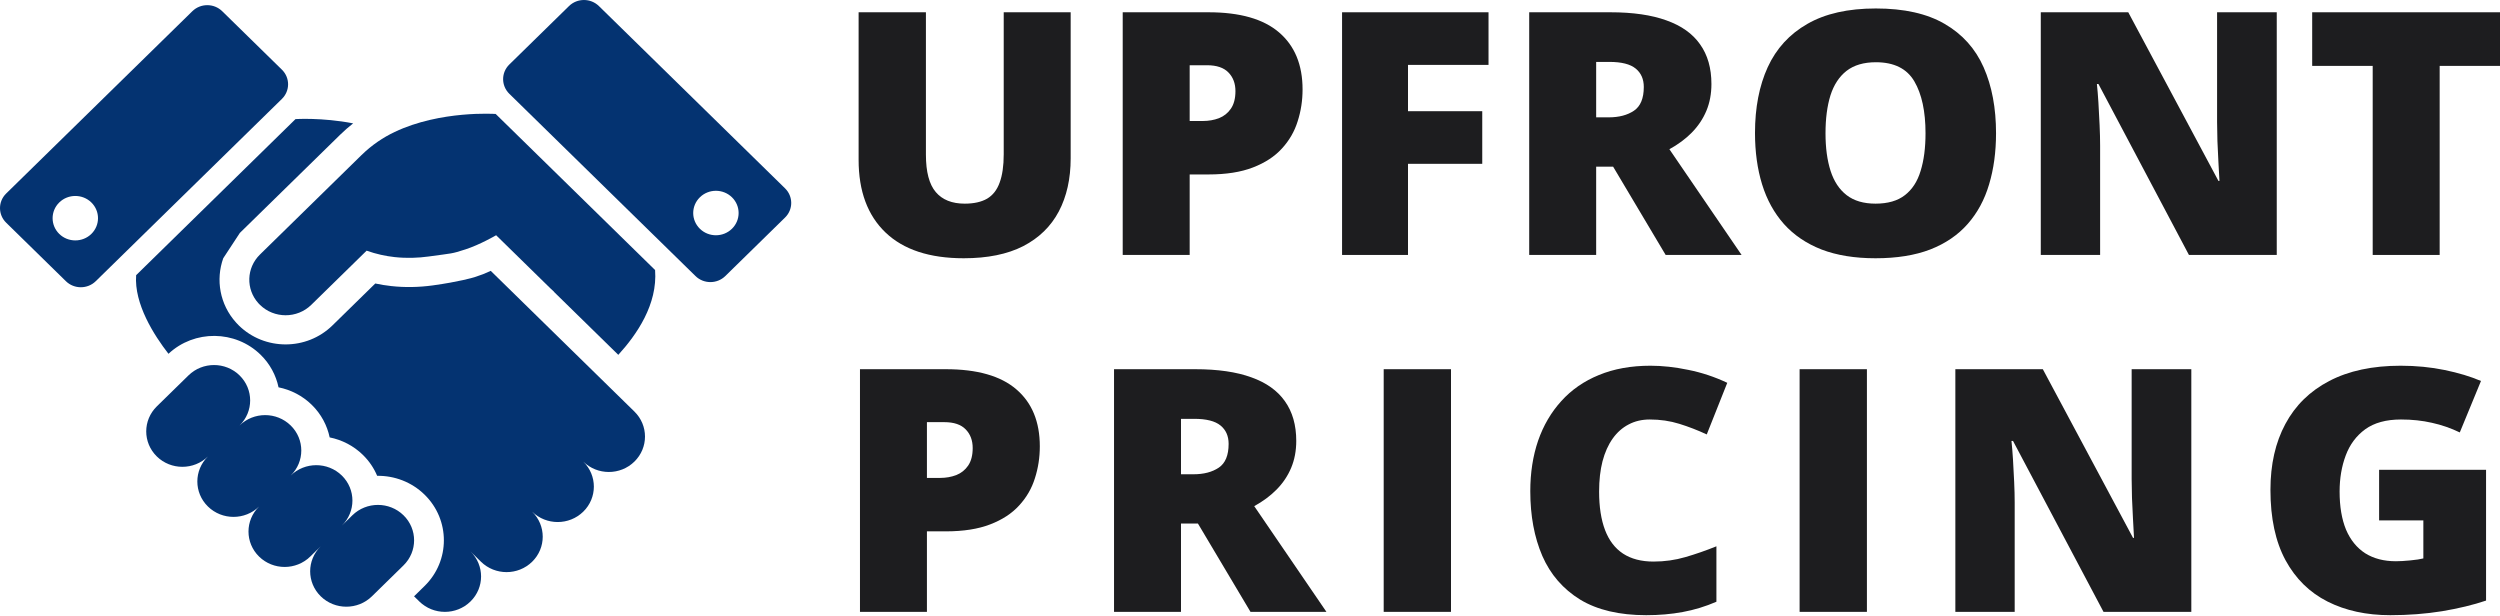
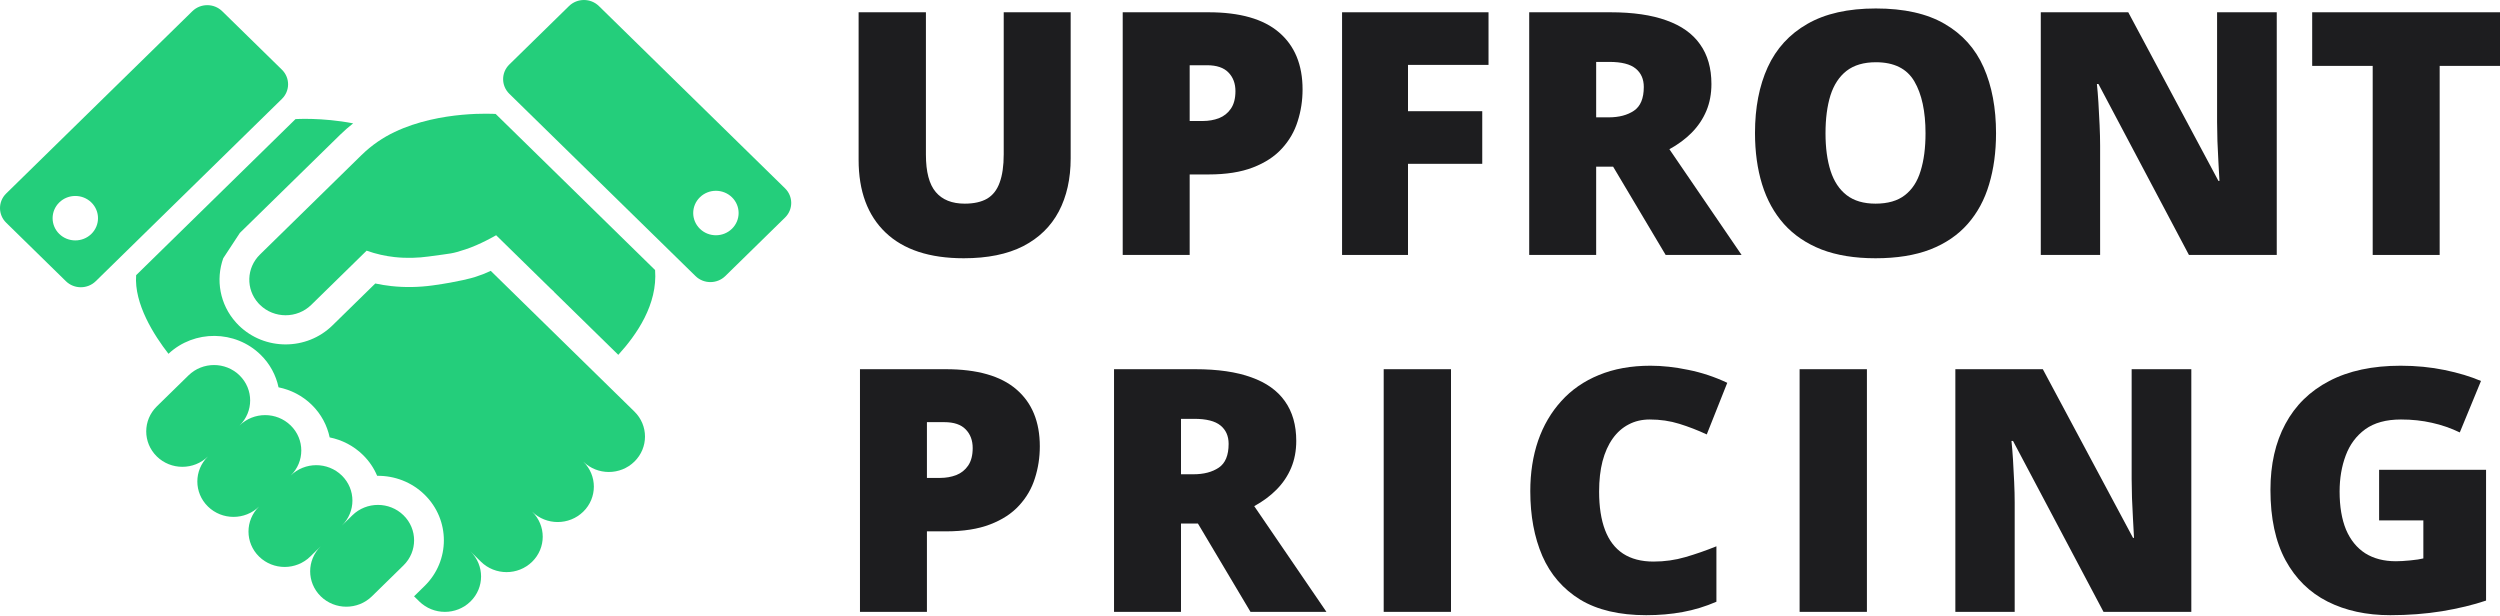
<svg xmlns="http://www.w3.org/2000/svg" width="191" height="47" viewBox="0 0 191 47" fill="none">
  <path d="M81.799 0.938V12.098C81.799 13.653 81.497 15.006 80.893 16.155C80.288 17.297 79.382 18.18 78.173 18.806C76.965 19.423 75.449 19.731 73.627 19.731C71.02 19.731 69.03 19.076 67.657 17.766C66.284 16.455 65.598 14.604 65.598 12.212V0.938H70.74V11.819C70.74 13.129 70.99 14.08 71.491 14.672C71.991 15.263 72.73 15.559 73.705 15.559C74.404 15.559 74.974 15.432 75.415 15.179C75.855 14.917 76.174 14.507 76.373 13.949C76.58 13.391 76.684 12.672 76.684 11.793V0.938H81.799Z" fill="#1d1d1f" />
  <path d="M92.328 0.938C94.729 0.938 96.524 1.45 97.716 2.473C98.916 3.496 99.516 4.95 99.516 6.835C99.516 7.68 99.391 8.492 99.14 9.27C98.899 10.047 98.497 10.741 97.936 11.349C97.383 11.958 96.645 12.44 95.722 12.795C94.806 13.15 93.675 13.328 92.328 13.328H90.891V19.478H85.775V0.938H92.328ZM92.212 4.984H90.891V9.244H91.901C92.341 9.244 92.751 9.172 93.131 9.029C93.511 8.877 93.813 8.636 94.038 8.306C94.271 7.968 94.388 7.52 94.388 6.962C94.388 6.378 94.21 5.905 93.857 5.542C93.503 5.17 92.954 4.984 92.212 4.984Z" fill="#1d1d1f" />
  <path d="M107.571 19.478H102.534V0.938H113.723V4.958H107.571V8.496H113.244V12.516H107.571V19.478Z" fill="#1d1d1f" />
  <path d="M123.035 0.938C124.753 0.938 126.182 1.145 127.321 1.56C128.461 1.966 129.316 2.574 129.885 3.386C130.464 4.197 130.753 5.208 130.753 6.416C130.753 7.169 130.624 7.854 130.365 8.471C130.106 9.088 129.734 9.642 129.251 10.132C128.776 10.614 128.206 11.037 127.541 11.4L133.058 19.478H127.256L123.242 12.732H121.947V19.478H116.831V0.938H123.035ZM122.957 4.73H121.947V8.965H122.905C123.691 8.965 124.334 8.796 124.835 8.458C125.335 8.12 125.586 7.515 125.586 6.645C125.586 6.045 125.379 5.575 124.964 5.237C124.55 4.899 123.881 4.73 122.957 4.73Z" fill="#1d1d1f" />
  <path d="M152.497 10.183C152.497 11.611 152.32 12.913 151.966 14.088C151.621 15.255 151.077 16.261 150.335 17.106C149.592 17.952 148.638 18.603 147.473 19.059C146.307 19.507 144.913 19.731 143.29 19.731C141.701 19.731 140.324 19.507 139.158 19.059C138.001 18.603 137.047 17.956 136.296 17.119C135.545 16.274 134.988 15.263 134.625 14.088C134.263 12.913 134.082 11.603 134.082 10.157C134.082 8.23 134.405 6.556 135.053 5.136C135.709 3.707 136.719 2.604 138.083 1.826C139.447 1.04 141.191 0.647 143.315 0.647C145.474 0.647 147.227 1.04 148.573 1.826C149.929 2.612 150.922 3.72 151.552 5.148C152.182 6.577 152.497 8.255 152.497 10.183ZM139.469 10.183C139.469 11.299 139.599 12.258 139.858 13.061C140.117 13.864 140.527 14.481 141.088 14.913C141.649 15.344 142.383 15.559 143.29 15.559C144.231 15.559 144.977 15.344 145.53 14.913C146.091 14.481 146.493 13.864 146.734 13.061C146.985 12.258 147.11 11.299 147.11 10.183C147.11 8.509 146.825 7.186 146.255 6.214C145.685 5.241 144.705 4.755 143.315 4.755C142.392 4.755 141.645 4.975 141.075 5.415C140.514 5.854 140.104 6.48 139.845 7.291C139.594 8.103 139.469 9.067 139.469 10.183Z" fill="#1d1d1f" />
  <path d="M173.944 19.478H167.235L160.32 6.416H160.203C160.246 6.814 160.285 7.291 160.32 7.849C160.354 8.407 160.384 8.978 160.41 9.561C160.436 10.136 160.449 10.656 160.449 11.121V19.478H155.916V0.938H162.599L169.489 13.822H169.567C169.541 13.416 169.515 12.947 169.489 12.415C169.463 11.873 169.437 11.328 169.411 10.779C169.394 10.229 169.385 9.743 169.385 9.32V0.938H173.944V19.478Z" fill="#1d1d1f" />
  <path d="M186.39 19.478H181.274V5.034H176.651V0.938H191V5.034H186.39V19.478Z" fill="#1d1d1f" />
  <path d="M72.255 28.207C74.655 28.207 76.451 28.719 77.642 29.741C78.842 30.764 79.442 32.218 79.442 34.104C79.442 34.949 79.317 35.761 79.067 36.538C78.825 37.316 78.424 38.009 77.862 38.618C77.31 39.227 76.572 39.709 75.648 40.064C74.733 40.419 73.602 40.596 72.255 40.596H70.817V46.746H65.702V28.207H72.255ZM72.138 32.252H70.817V36.513H71.827C72.268 36.513 72.678 36.441 73.058 36.297C73.438 36.145 73.74 35.904 73.964 35.575C74.197 35.236 74.314 34.788 74.314 34.23C74.314 33.647 74.137 33.174 73.783 32.81C73.429 32.438 72.881 32.252 72.138 32.252Z" fill="#1d1d1f" />
  <path d="M91.316 28.207C93.034 28.207 94.463 28.414 95.602 28.828C96.742 29.234 97.597 29.843 98.167 30.654C98.745 31.466 99.034 32.476 99.034 33.685C99.034 34.438 98.905 35.122 98.646 35.739C98.387 36.357 98.016 36.91 97.532 37.401C97.057 37.883 96.487 38.305 95.823 38.669L101.339 46.746H95.538L91.523 40H90.228V46.746H85.112V28.207H91.316ZM91.238 31.999H90.228V36.234H91.186C91.972 36.234 92.615 36.065 93.116 35.727C93.617 35.389 93.867 34.784 93.867 33.913C93.867 33.313 93.66 32.844 93.245 32.506C92.831 32.168 92.162 31.999 91.238 31.999Z" fill="#1d1d1f" />
  <path d="M105.714 46.746V28.207H110.856V46.746H105.714Z" fill="#1d1d1f" />
  <path d="M126.044 32.049C125.44 32.049 124.9 32.176 124.425 32.43C123.951 32.675 123.545 33.034 123.208 33.508C122.871 33.981 122.612 34.56 122.431 35.245C122.258 35.921 122.172 36.691 122.172 37.553C122.172 38.719 122.323 39.7 122.625 40.495C122.927 41.289 123.385 41.89 123.998 42.295C124.62 42.701 125.397 42.904 126.329 42.904C127.175 42.904 127.987 42.79 128.764 42.562C129.55 42.334 130.34 42.059 131.134 41.737V45.973C130.296 46.336 129.437 46.598 128.557 46.759C127.685 46.92 126.757 47 125.772 47C123.717 47 122.034 46.603 120.722 45.808C119.418 45.005 118.455 43.893 117.834 42.473C117.221 41.053 116.914 39.404 116.914 37.528C116.914 36.124 117.113 34.839 117.51 33.672C117.916 32.506 118.507 31.496 119.284 30.642C120.061 29.779 121.019 29.116 122.159 28.651C123.307 28.177 124.62 27.941 126.096 27.941C127.011 27.941 127.974 28.047 128.984 28.258C130.003 28.461 130.996 28.79 131.963 29.247L130.396 33.191C129.705 32.869 129.006 32.599 128.298 32.379C127.59 32.159 126.839 32.049 126.044 32.049Z" fill="#1d1d1f" />
  <path d="M137.49 46.746V28.207H142.632V46.746H137.49Z" fill="#1d1d1f" />
  <path d="M167.417 46.746H160.708L153.793 33.685H153.676C153.719 34.083 153.758 34.56 153.793 35.118C153.827 35.676 153.857 36.247 153.883 36.83C153.909 37.405 153.922 37.925 153.922 38.39V46.746H149.389V28.207H156.072L162.962 41.091H163.039C163.013 40.685 162.988 40.216 162.962 39.683C162.936 39.142 162.91 38.597 162.884 38.047C162.867 37.498 162.858 37.012 162.858 36.589V28.207H167.417V46.746Z" fill="#1d1d1f" />
  <path d="M181.764 35.892H189.935V45.884C188.96 46.214 187.842 46.484 186.581 46.696C185.321 46.899 184 47 182.618 47C180.797 47 179.199 46.653 177.827 45.96C176.454 45.267 175.383 44.215 174.615 42.803C173.846 41.382 173.462 39.59 173.462 37.426C173.462 35.482 173.842 33.803 174.602 32.392C175.362 30.971 176.48 29.877 177.956 29.107C179.441 28.33 181.258 27.941 183.408 27.941C184.591 27.941 185.714 28.051 186.775 28.27C187.837 28.49 188.761 28.769 189.547 29.107L187.928 33.038C187.246 32.709 186.538 32.464 185.804 32.303C185.07 32.134 184.28 32.049 183.434 32.049C182.303 32.049 181.392 32.299 180.702 32.797C180.02 33.296 179.523 33.964 179.212 34.801C178.901 35.63 178.746 36.547 178.746 37.553C178.746 38.703 178.91 39.675 179.238 40.469C179.575 41.256 180.063 41.856 180.702 42.27C181.349 42.676 182.13 42.879 183.046 42.879C183.348 42.879 183.715 42.858 184.146 42.815C184.587 42.773 184.919 42.722 185.144 42.663V39.759H181.764V35.892Z" fill="#1d1d1f" />
-   <path d="M30.15 10.084C29.276 10.498 28.411 11.072 27.608 11.859C23.583 15.801 19.924 19.384 19.924 19.384L19.925 19.386C19.904 19.408 19.882 19.425 19.86 19.447C18.818 20.468 18.776 22.096 19.739 23.164C19.777 23.206 19.817 23.249 19.86 23.289C20.941 24.35 22.698 24.352 23.783 23.289L28.01 19.151C28.739 19.412 29.456 19.565 30.144 19.641C31.081 19.743 31.961 19.705 32.744 19.597C34.652 19.332 34.452 19.409 35.559 19.053C36.663 18.698 37.904 17.972 37.904 17.972L38.655 18.706C38.738 18.785 40.653 20.663 41.629 21.618C41.802 21.788 41.949 21.928 42.048 22.028C42.16 22.143 42.286 22.227 42.364 22.338L47.238 27.11C48.642 25.567 50.247 23.268 50.049 20.63L37.871 8.707C37.871 8.707 33.656 8.413 30.15 10.084Z" fill="#043371" />
-   <path d="M30.829 39.368C29.75 38.311 28 38.311 26.921 39.368L26.119 40.154C27.195 39.098 27.195 37.388 26.116 36.331C25.037 35.276 23.289 35.276 22.21 36.332C23.289 35.276 23.289 33.565 22.21 32.507C21.131 31.45 19.382 31.451 18.303 32.507C19.382 31.451 19.382 29.739 18.303 28.681C17.225 27.625 15.476 27.625 14.397 28.683L11.981 31.047C10.902 32.105 10.902 33.816 11.981 34.873C13.059 35.929 14.808 35.929 15.887 34.873C14.807 35.929 14.807 37.642 15.887 38.698C16.967 39.754 18.715 39.754 19.794 38.698C18.715 39.754 18.715 41.466 19.794 42.523C20.873 43.579 22.621 43.579 23.701 42.523L24.504 41.736C23.427 42.794 23.428 44.504 24.506 45.56C25.585 46.616 27.333 46.616 28.413 45.56L30.829 43.194C31.907 42.136 31.907 40.424 30.829 39.368Z" fill="#043371" />
-   <path d="M59.976 14.388L45.756 0.463C45.124 -0.154 44.103 -0.154 43.472 0.463L38.911 4.929C38.281 5.546 38.281 6.546 38.911 7.164L53.133 21.088C53.763 21.707 54.786 21.707 55.415 21.088L59.976 16.622C60.608 16.006 60.608 15.006 59.976 14.388ZM55.923 17.476C55.244 18.14 54.146 18.14 53.47 17.476C52.792 16.812 52.792 15.738 53.47 15.074C54.146 14.411 55.244 14.411 55.923 15.074C56.6 15.738 56.599 16.812 55.923 17.476Z" fill="#043371" />
-   <path d="M21.537 5.323L16.977 0.857C16.347 0.24 15.325 0.24 14.695 0.857L0.473 14.783C-0.158 15.398 -0.158 16.4 0.473 17.016L5.034 21.483C5.663 22.1 6.687 22.1 7.315 21.483L21.537 7.558C22.168 6.941 22.168 5.941 21.537 5.323ZM6.98 17.871C6.303 18.533 5.204 18.533 4.527 17.871C3.85 17.207 3.85 16.132 4.527 15.469C5.204 14.806 6.303 14.806 6.98 15.469C7.657 16.132 7.657 17.207 6.98 17.871Z" fill="#043371" />
-   <path d="M37.492 20.693L36.916 20.944L36.288 21.165L36.243 21.179C36.132 21.213 35.099 21.522 33.063 21.805C31.986 21.952 30.919 21.97 29.886 21.855C29.478 21.81 29.072 21.745 28.671 21.659L25.394 24.867C23.424 26.795 20.218 26.795 18.249 24.867C18.18 24.798 18.113 24.729 18.052 24.661L18.03 24.637C16.787 23.257 16.471 21.368 17.056 19.729L18.316 17.809L18.314 17.806L25.998 10.284C26.31 9.978 26.639 9.694 26.98 9.425C24.585 8.964 22.576 9.1 22.576 9.1L10.401 21.024C10.237 23.219 11.776 25.625 12.872 27.03C14.842 25.184 17.977 25.208 19.913 27.105C20.634 27.811 21.088 28.68 21.28 29.591C22.212 29.78 23.099 30.224 23.82 30.93C24.541 31.637 24.995 32.505 25.186 33.417C26.118 33.605 27.006 34.049 27.726 34.755C28.208 35.226 28.571 35.77 28.815 36.352C30.126 36.336 31.441 36.816 32.438 37.792C34.404 39.715 34.403 42.848 32.438 44.77L31.634 45.559L32.037 45.953C33.117 47.011 34.865 47.011 35.945 45.953C37.024 44.897 37.024 43.185 35.945 42.128L36.748 42.918C37.828 43.974 39.576 43.974 40.655 42.918C41.734 41.86 41.735 40.148 40.655 39.091C41.735 40.148 43.482 40.148 44.561 39.091C45.64 38.036 45.642 36.324 44.561 35.266C45.642 36.324 47.389 36.324 48.468 35.266C49.548 34.21 49.548 32.498 48.468 31.442L37.492 20.693Z" fill="#043371" />
+   <path d="M30.15 10.084C29.276 10.498 28.411 11.072 27.608 11.859C23.583 15.801 19.924 19.384 19.924 19.384L19.925 19.386C19.904 19.408 19.882 19.425 19.86 19.447C18.818 20.468 18.776 22.096 19.739 23.164C19.777 23.206 19.817 23.249 19.86 23.289C20.941 24.35 22.698 24.352 23.783 23.289L28.01 19.151C28.739 19.412 29.456 19.565 30.144 19.641C31.081 19.743 31.961 19.705 32.744 19.597C34.652 19.332 34.452 19.409 35.559 19.053C36.663 18.698 37.904 17.972 37.904 17.972L38.655 18.706C38.738 18.785 40.653 20.663 41.629 21.618C41.802 21.788 41.949 21.928 42.048 22.028C42.16 22.143 42.286 22.227 42.364 22.338L47.238 27.11C48.642 25.567 50.247 23.268 50.049 20.63L37.871 8.707C37.871 8.707 33.656 8.413 30.15 10.084Z" fill="#24CE7B" />
+   <path d="M30.829 39.368C29.75 38.311 28 38.311 26.921 39.368L26.119 40.154C27.195 39.098 27.195 37.388 26.116 36.331C25.037 35.276 23.289 35.276 22.21 36.332C23.289 35.276 23.289 33.565 22.21 32.507C21.131 31.45 19.382 31.451 18.303 32.507C19.382 31.451 19.382 29.739 18.303 28.681C17.225 27.625 15.476 27.625 14.397 28.683L11.981 31.047C10.902 32.105 10.902 33.816 11.981 34.873C13.059 35.929 14.808 35.929 15.887 34.873C14.807 35.929 14.807 37.642 15.887 38.698C16.967 39.754 18.715 39.754 19.794 38.698C18.715 39.754 18.715 41.466 19.794 42.523C20.873 43.579 22.621 43.579 23.701 42.523L24.504 41.736C23.427 42.794 23.428 44.504 24.506 45.56C25.585 46.616 27.333 46.616 28.413 45.56L30.829 43.194C31.907 42.136 31.907 40.424 30.829 39.368Z" fill="#24CE7B" />
+   <path d="M59.976 14.388L45.756 0.463C45.124 -0.154 44.103 -0.154 43.472 0.463L38.911 4.929C38.281 5.546 38.281 6.546 38.911 7.164L53.133 21.088C53.763 21.707 54.786 21.707 55.415 21.088L59.976 16.622C60.608 16.006 60.608 15.006 59.976 14.388ZM55.923 17.476C55.244 18.14 54.146 18.14 53.47 17.476C52.792 16.812 52.792 15.738 53.47 15.074C54.146 14.411 55.244 14.411 55.923 15.074C56.6 15.738 56.599 16.812 55.923 17.476Z" fill="#24CE7B" />
+   <path d="M21.537 5.323L16.977 0.857C16.347 0.24 15.325 0.24 14.695 0.857L0.473 14.783C-0.158 15.398 -0.158 16.4 0.473 17.016L5.034 21.483C5.663 22.1 6.687 22.1 7.315 21.483L21.537 7.558C22.168 6.941 22.168 5.941 21.537 5.323ZM6.98 17.871C6.303 18.533 5.204 18.533 4.527 17.871C3.85 17.207 3.85 16.132 4.527 15.469C5.204 14.806 6.303 14.806 6.98 15.469C7.657 16.132 7.657 17.207 6.98 17.871Z" fill="#24CE7B" />
+   <path d="M37.492 20.693L36.916 20.944L36.288 21.165L36.243 21.179C36.132 21.213 35.099 21.522 33.063 21.805C31.986 21.952 30.919 21.97 29.886 21.855C29.478 21.81 29.072 21.745 28.671 21.659L25.394 24.867C23.424 26.795 20.218 26.795 18.249 24.867C18.18 24.798 18.113 24.729 18.052 24.661L18.03 24.637C16.787 23.257 16.471 21.368 17.056 19.729L18.316 17.809L18.314 17.806L25.998 10.284C26.31 9.978 26.639 9.694 26.98 9.425C24.585 8.964 22.576 9.1 22.576 9.1L10.401 21.024C10.237 23.219 11.776 25.625 12.872 27.03C14.842 25.184 17.977 25.208 19.913 27.105C20.634 27.811 21.088 28.68 21.28 29.591C22.212 29.78 23.099 30.224 23.82 30.93C24.541 31.637 24.995 32.505 25.186 33.417C26.118 33.605 27.006 34.049 27.726 34.755C28.208 35.226 28.571 35.77 28.815 36.352C30.126 36.336 31.441 36.816 32.438 37.792C34.404 39.715 34.403 42.848 32.438 44.77L31.634 45.559L32.037 45.953C33.117 47.011 34.865 47.011 35.945 45.953C37.024 44.897 37.024 43.185 35.945 42.128L36.748 42.918C37.828 43.974 39.576 43.974 40.655 42.918C41.734 41.86 41.735 40.148 40.655 39.091C41.735 40.148 43.482 40.148 44.561 39.091C45.64 38.036 45.642 36.324 44.561 35.266C45.642 36.324 47.389 36.324 48.468 35.266C49.548 34.21 49.548 32.498 48.468 31.442L37.492 20.693Z" fill="#24CE7B" />
</svg>
